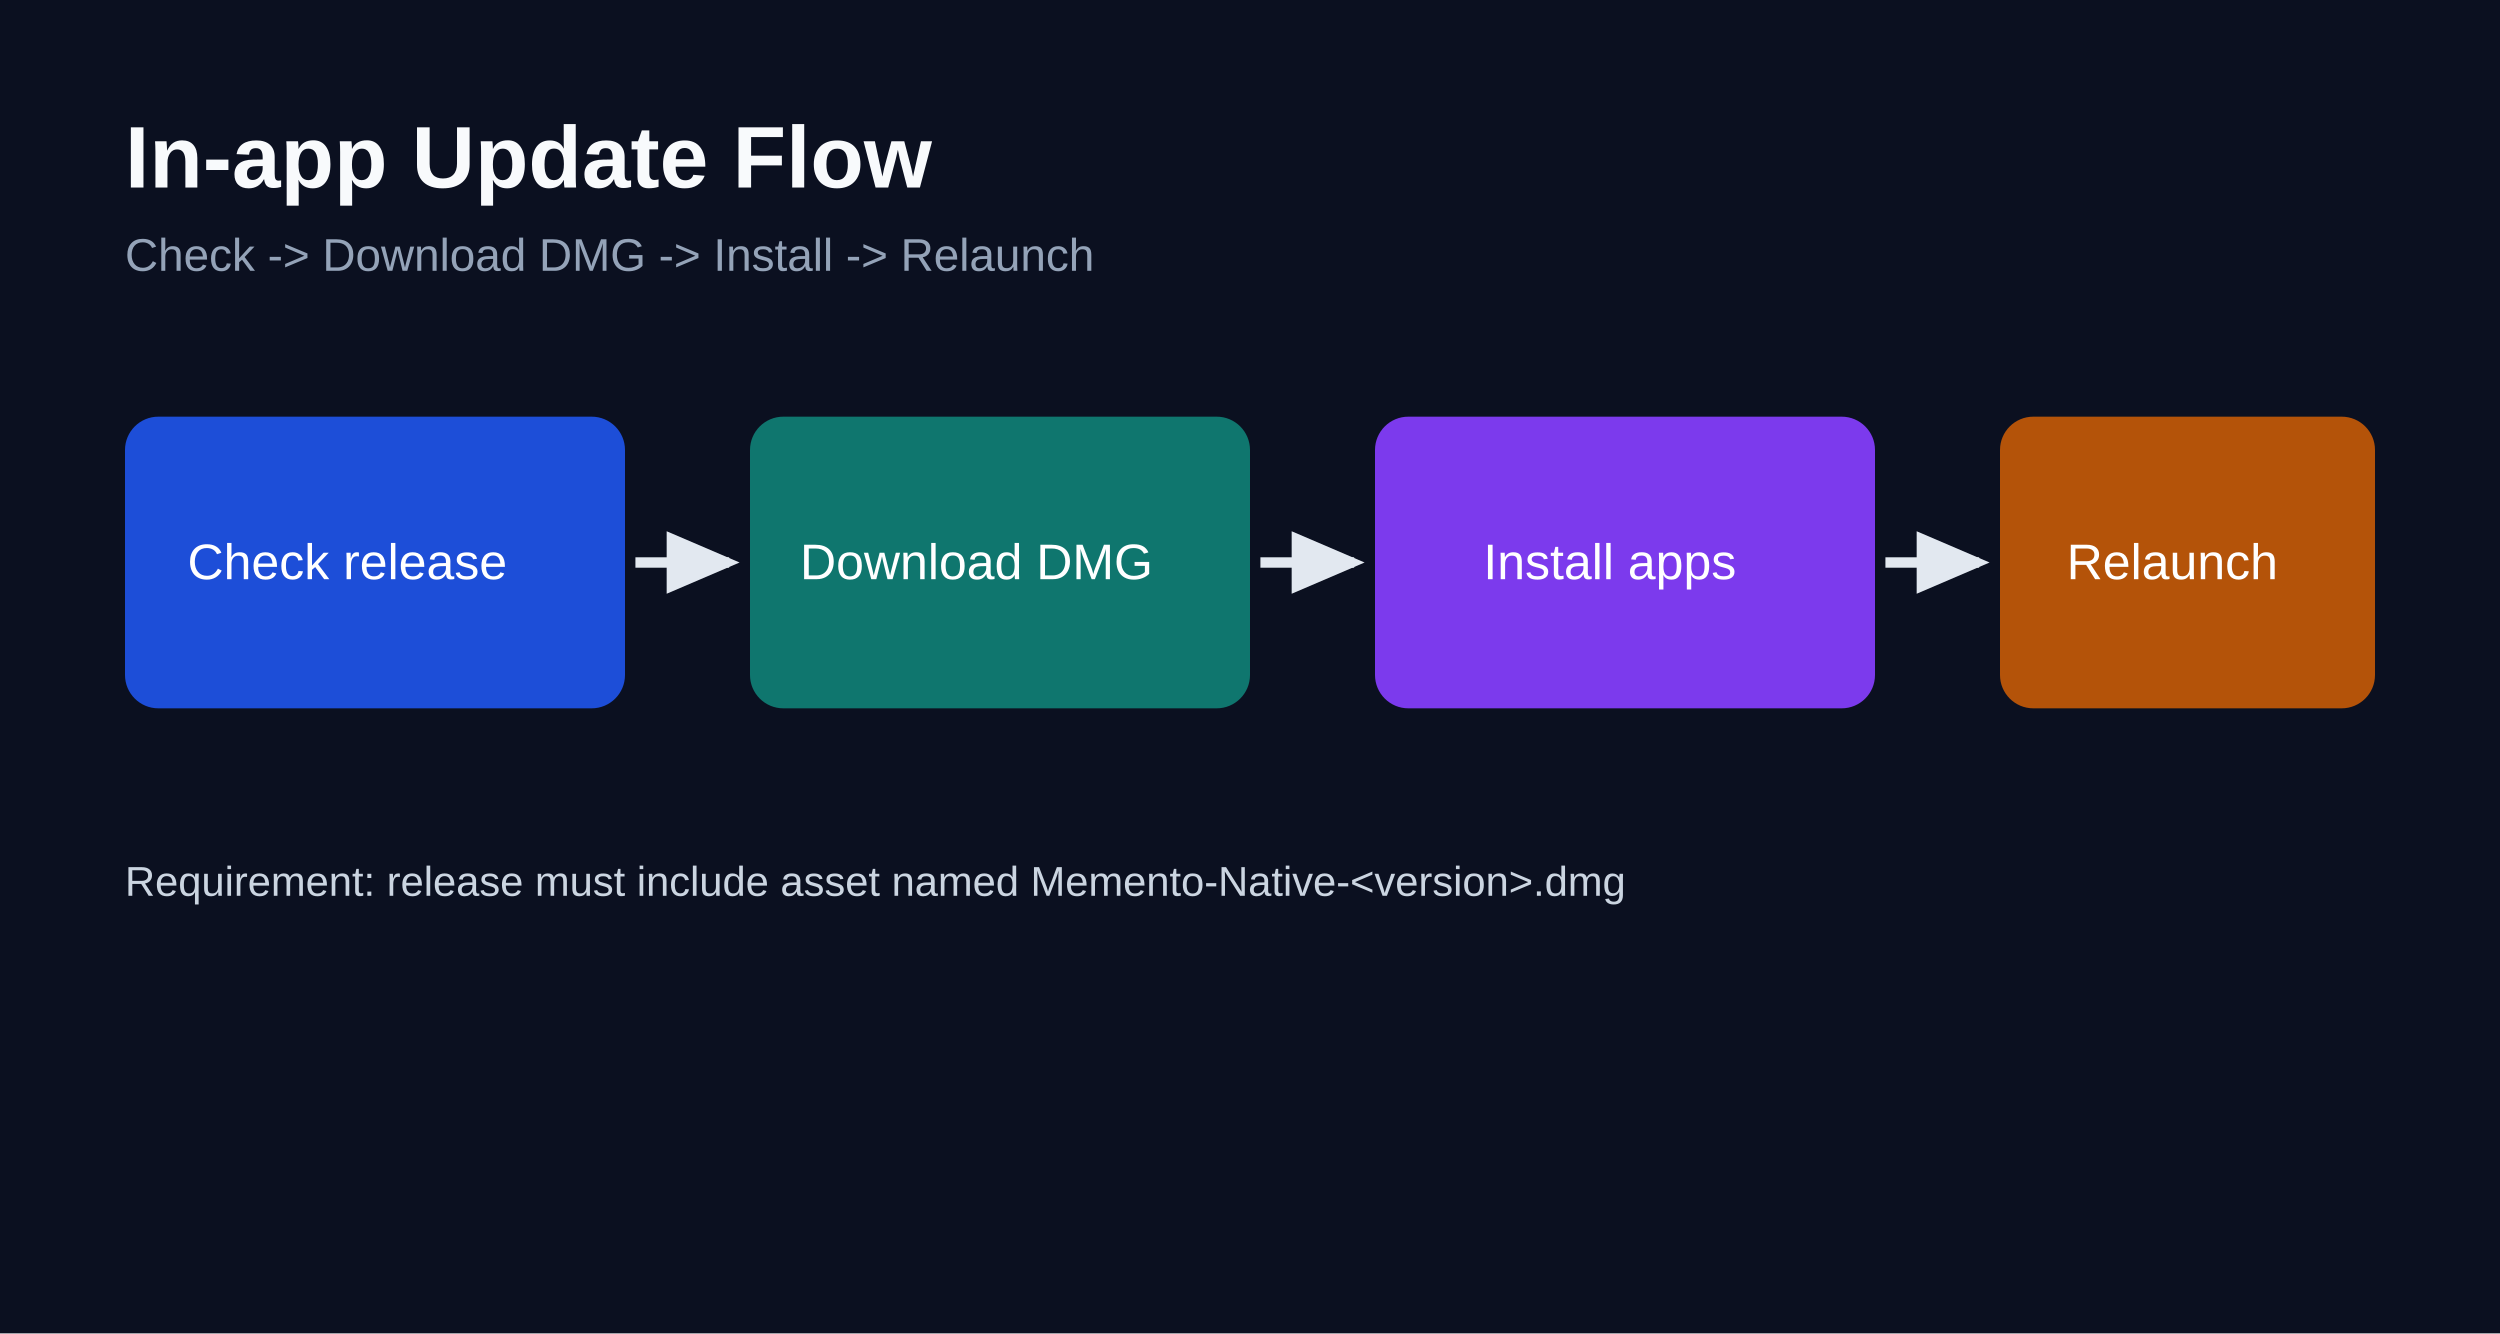
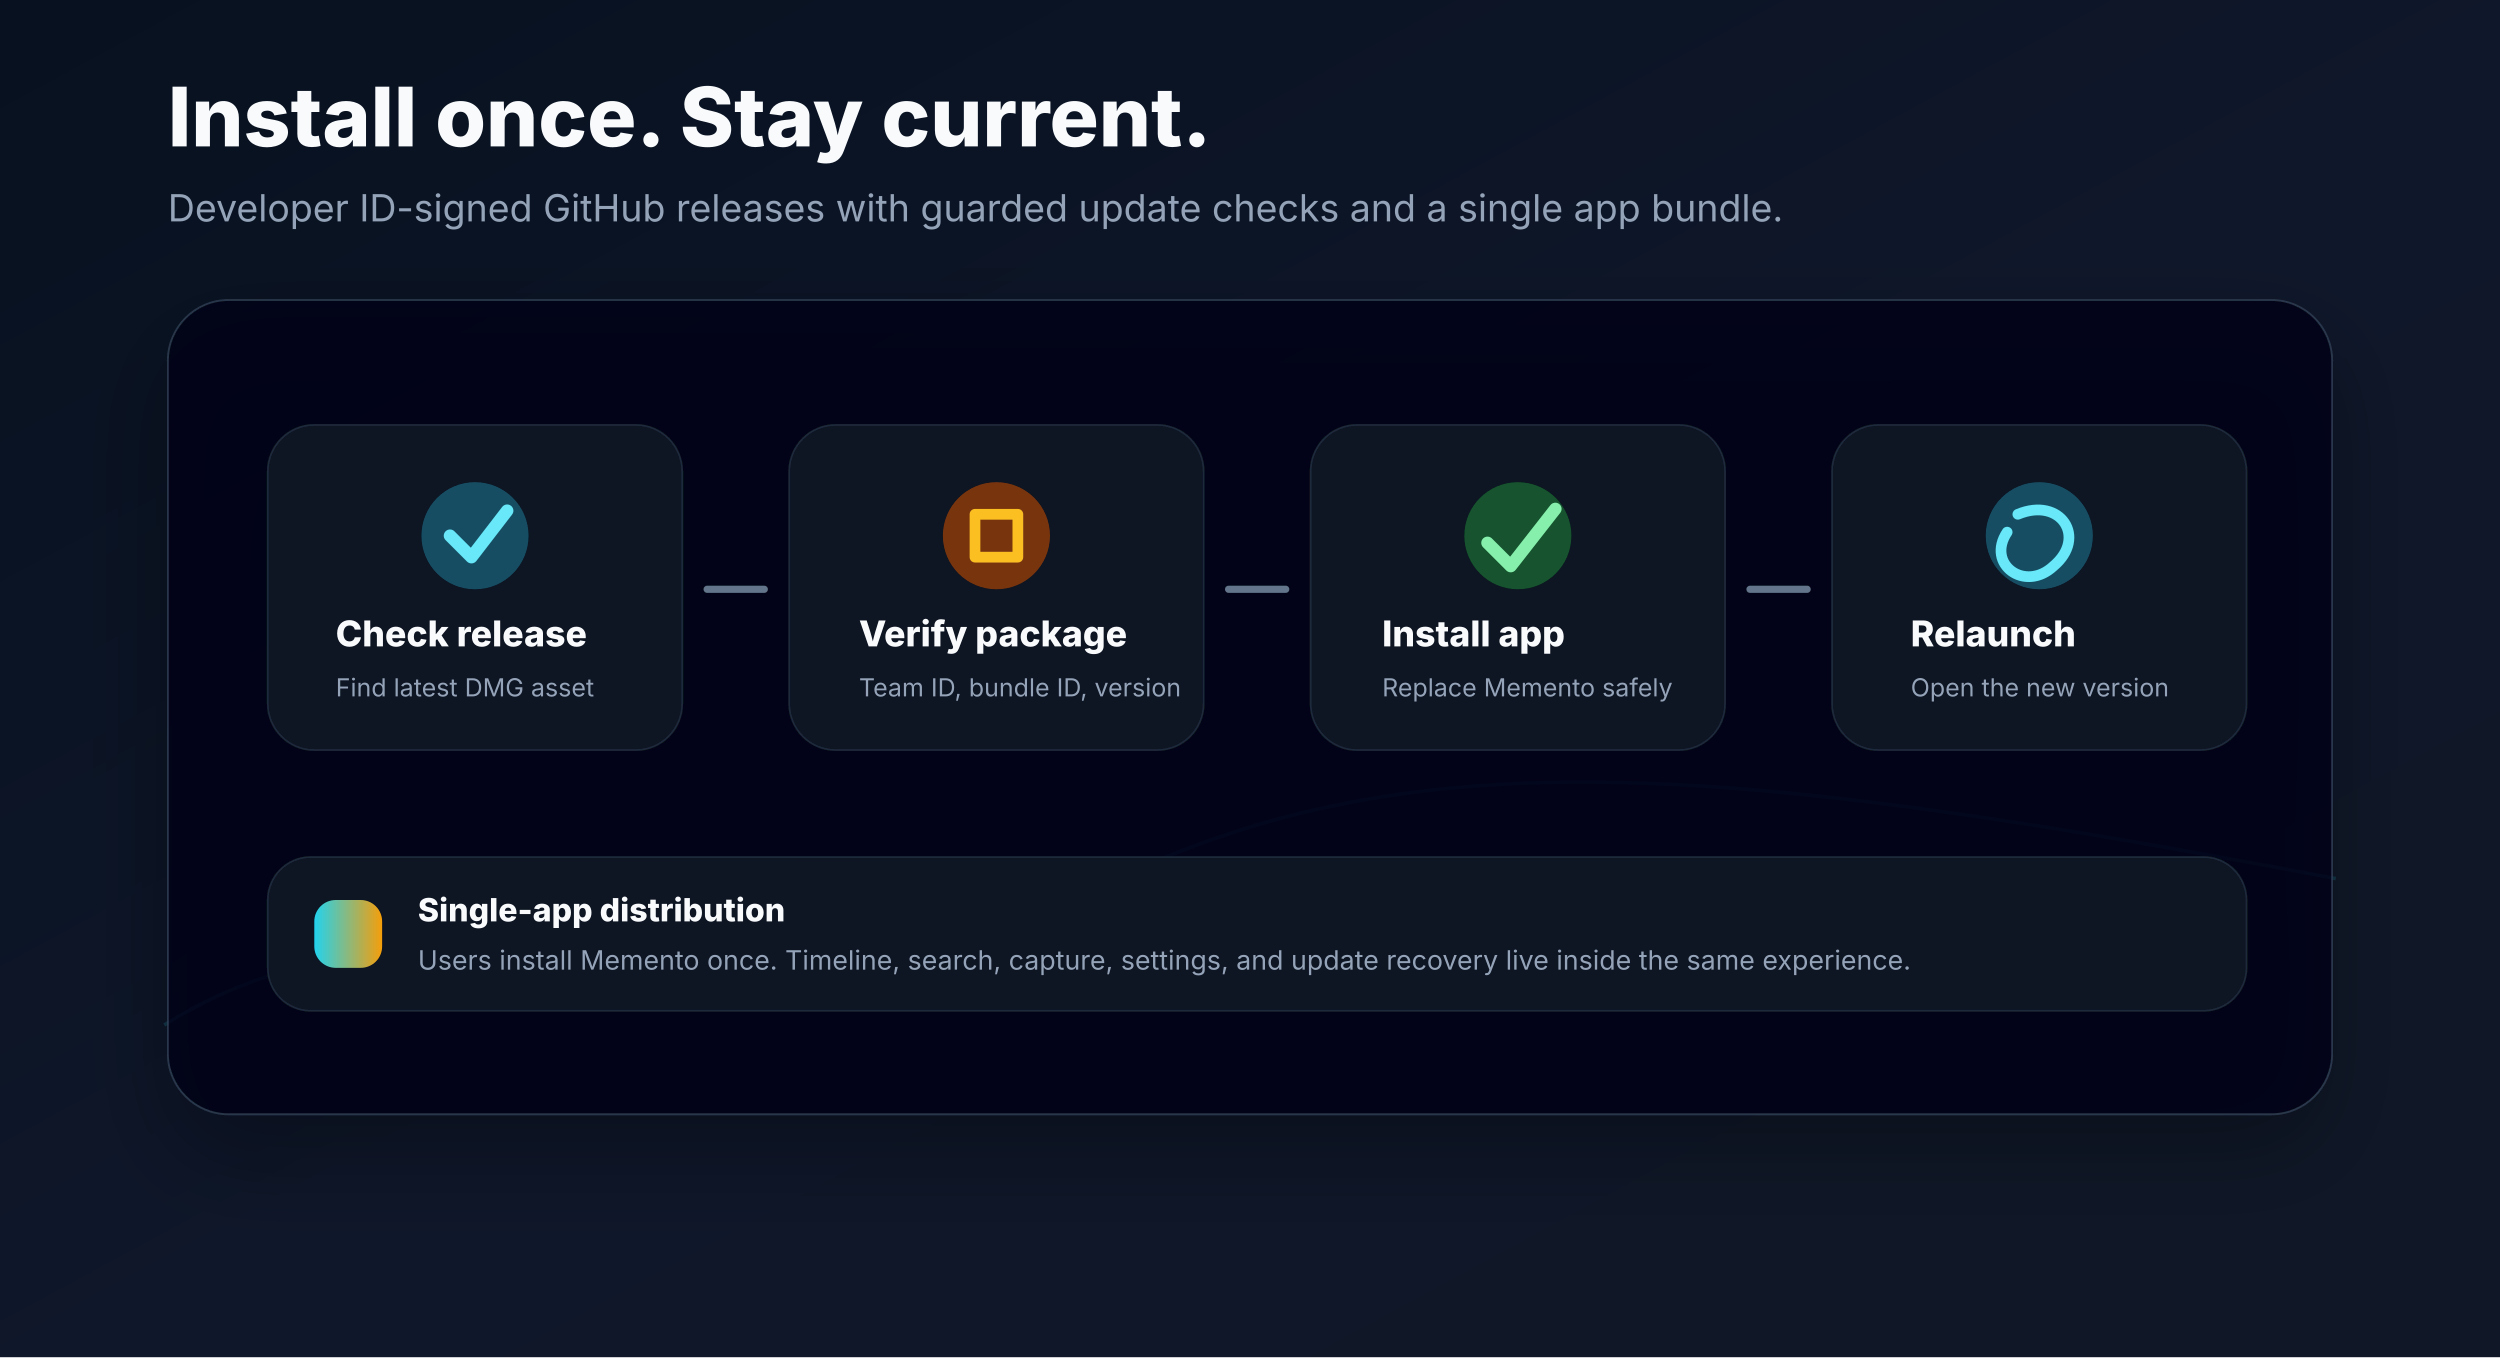
- <svg xmlns="http://www.w3.org/2000/svg" width="1200" height="640" viewBox="0 0 1200 640" role="img" aria-label="Update flow">
-   <rect width="1200" height="640" fill="#0b1020" />
-   <text x="60" y="90" font-family="Arial, sans-serif" font-size="42" fill="#f8fafc" font-weight="700">In-app Update Flow</text>
-   <text x="60" y="130" font-family="Arial, sans-serif" font-size="22" fill="#94a3b8">Check -&gt; Download DMG -&gt; Install -&gt; Relaunch</text>
-   <rect x="60" y="200" width="240" height="140" rx="16" fill="#1d4ed8" />
-   <text x="90" y="278" font-family="Arial, sans-serif" font-size="24" fill="#fff">Check release</text>
-   <rect x="360" y="200" width="240" height="140" rx="16" fill="#0f766e" />
-   <text x="384" y="278" font-family="Arial, sans-serif" font-size="24" fill="#fff">Download DMG</text>
-   <rect x="660" y="200" width="240" height="140" rx="16" fill="#7c3aed" />
-   <text x="712" y="278" font-family="Arial, sans-serif" font-size="24" fill="#fff">Install apps</text>
-   <rect x="960" y="200" width="180" height="140" rx="16" fill="#b45309" />
-   <text x="992" y="278" font-family="Arial, sans-serif" font-size="24" fill="#fff">Relaunch</text>
-   <path d="M305 270 L350 270" stroke="#e2e8f0" stroke-width="5" marker-end="url(#arr)" />
-   <path d="M605 270 L650 270" stroke="#e2e8f0" stroke-width="5" marker-end="url(#arr)" />
-   <path d="M905 270 L950 270" stroke="#e2e8f0" stroke-width="5" marker-end="url(#arr)" />
-   <text x="60" y="430" font-family="Arial, sans-serif" font-size="20" fill="#cbd5e1">Requirement: release must include asset named Memento-Native-&lt;version&gt;.dmg</text>
+ <svg xmlns="http://www.w3.org/2000/svg" width="1400" height="760" viewBox="0 0 1400 760" role="img" aria-label="Memento Native trusted update flow">
  <defs>
-     <marker id="arr" markerWidth="10" markerHeight="10" refX="6" refY="3" orient="auto">
-       <path d="M0,0 L0,6 L7,3 z" fill="#e2e8f0" />
-     </marker>
+     <linearGradient id="bg" x1="0" y1="0" x2="1" y2="1">
+       <stop offset="0%" stop-color="#07111f" />
+       <stop offset="52%" stop-color="#0f172a" />
+       <stop offset="100%" stop-color="#101827" />
+     </linearGradient>
+     <linearGradient id="accent" x1="0" y1="0" x2="1" y2="0">
+       <stop offset="0%" stop-color="#22d3ee" />
+       <stop offset="100%" stop-color="#f59e0b" />
+     </linearGradient>
+     <filter id="shadow" x="-20%" y="-20%" width="140%" height="140%">
+       <feDropShadow dx="0" dy="24" stdDeviation="26" flood-color="#000000" flood-opacity="0.38" />
+     </filter>
  </defs>
+   <rect width="1400" height="760" fill="url(#bg)" />
+   <path d="M92 574 C250 474 430 596 602 504 C778 410 960 426 1308 492" fill="none" stroke="#164e63" stroke-width="2" opacity="0.56" />
+   <g transform="translate(94 82)">
+     <text x="0" y="0" font-family="Inter, SF Pro Display, Arial, sans-serif" font-size="46" fill="#f8fafc" font-weight="800">Install once. Stay current.</text>
+     <text x="0" y="42" font-family="Inter, SF Pro Display, Arial, sans-serif" font-size="21" fill="#94a3b8">Developer ID-signed GitHub releases with guarded update checks and a single app bundle.</text>
+   </g>
+   <g transform="translate(94 168)" filter="url(#shadow)">
+     <rect x="0" y="0" width="1212" height="456" rx="34" fill="#020617" opacity="0.80" stroke="#334155" />
+     <g transform="translate(56 70)">
+       <rect x="0" y="0" width="232" height="182" rx="26" fill="#0b1220" stroke="#1e293b" />
+       <circle cx="116" cy="62" r="30" fill="#164e63" />
+       <path d="M102 62 L114 74 L134 48" fill="none" stroke="#67e8f9" stroke-width="7" stroke-linecap="round" stroke-linejoin="round" />
+       <text x="38" y="124" font-family="Inter, SF Pro Display, Arial, sans-serif" font-size="20" fill="#f8fafc" font-weight="800">Check release</text>
+       <text x="38" y="152" font-family="Inter, SF Pro Display, Arial, sans-serif" font-size="14" fill="#94a3b8">Find latest DMG asset</text>
+     </g>
+     <g transform="translate(348 70)">
+       <rect x="0" y="0" width="232" height="182" rx="26" fill="#0b1220" stroke="#1e293b" />
+       <circle cx="116" cy="62" r="30" fill="#78350f" />
+       <path d="M104 50 L128 50 L128 74 L104 74 Z" fill="none" stroke="#fbbf24" stroke-width="6" stroke-linejoin="round" />
+       <text x="39" y="124" font-family="Inter, SF Pro Display, Arial, sans-serif" font-size="20" fill="#f8fafc" font-weight="800">Verify package</text>
+       <text x="39" y="152" font-family="Inter, SF Pro Display, Arial, sans-serif" font-size="14" fill="#94a3b8">Team ID, bundle ID, version</text>
+     </g>
+     <g transform="translate(640 70)">
+       <rect x="0" y="0" width="232" height="182" rx="26" fill="#0b1220" stroke="#1e293b" />
+       <circle cx="116" cy="62" r="30" fill="#14532d" />
+       <path d="M99 66 L112 79 L137 47" fill="none" stroke="#86efac" stroke-width="7" stroke-linecap="round" stroke-linejoin="round" />
+       <text x="40" y="124" font-family="Inter, SF Pro Display, Arial, sans-serif" font-size="20" fill="#f8fafc" font-weight="800">Install app</text>
+       <text x="40" y="152" font-family="Inter, SF Pro Display, Arial, sans-serif" font-size="14" fill="#94a3b8">Replace Memento safely</text>
+     </g>
+     <g transform="translate(932 70)">
+       <rect x="0" y="0" width="232" height="182" rx="26" fill="#0b1220" stroke="#1e293b" />
+       <circle cx="116" cy="62" r="30" fill="#164e63" />
+       <path d="M104 50 C128 40 143 63 124 79 C108 94 86 78 98 60" fill="none" stroke="#67e8f9" stroke-width="6" stroke-linecap="round" />
+       <text x="44" y="124" font-family="Inter, SF Pro Display, Arial, sans-serif" font-size="20" fill="#f8fafc" font-weight="800">Relaunch</text>
+       <text x="44" y="152" font-family="Inter, SF Pro Display, Arial, sans-serif" font-size="14" fill="#94a3b8">Open the new version</text>
+     </g>
+     <path d="M302 162 L334 162" stroke="#64748b" stroke-width="4" stroke-linecap="round" />
+     <path d="M594 162 L626 162" stroke="#64748b" stroke-width="4" stroke-linecap="round" />
+     <path d="M886 162 L918 162" stroke="#64748b" stroke-width="4" stroke-linecap="round" />
+     <g transform="translate(56 312)">
+       <rect x="0" y="0" width="1108" height="86" rx="24" fill="#0b1220" stroke="#1e293b" />
+       <rect x="26" y="24" width="38" height="38" rx="12" fill="url(#accent)" />
+       <text x="84" y="36" font-family="Inter, SF Pro Display, Arial, sans-serif" font-size="18" fill="#f8fafc" font-weight="800">Single-app distribution</text>
+       <text x="84" y="63" font-family="Inter, SF Pro Display, Arial, sans-serif" font-size="15" fill="#94a3b8">Users install Memento once. Timeline, search, capture, settings, and update recovery live inside the same experience.</text>
+     </g>
+   </g>
</svg>
